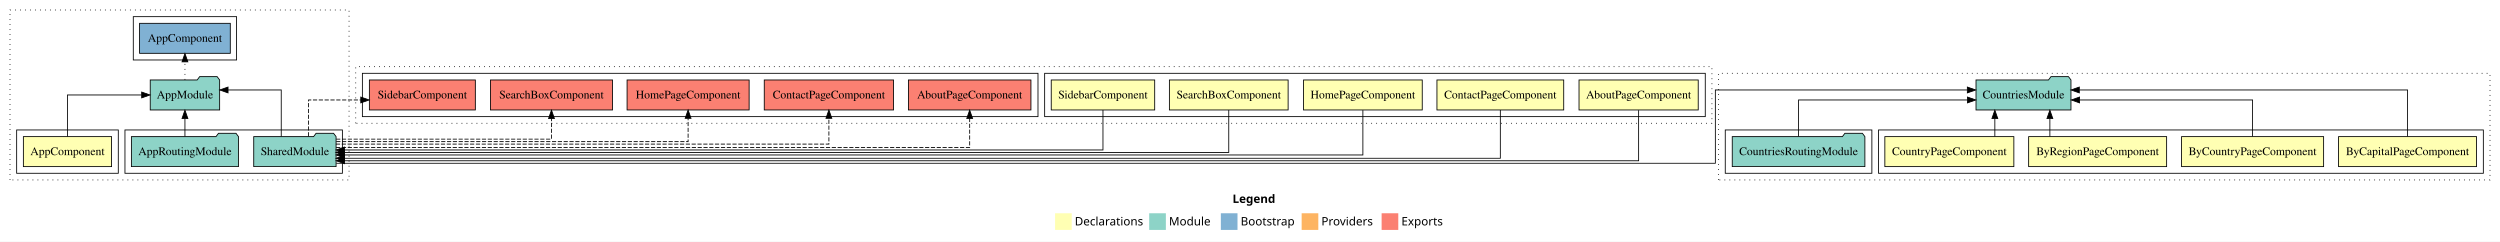
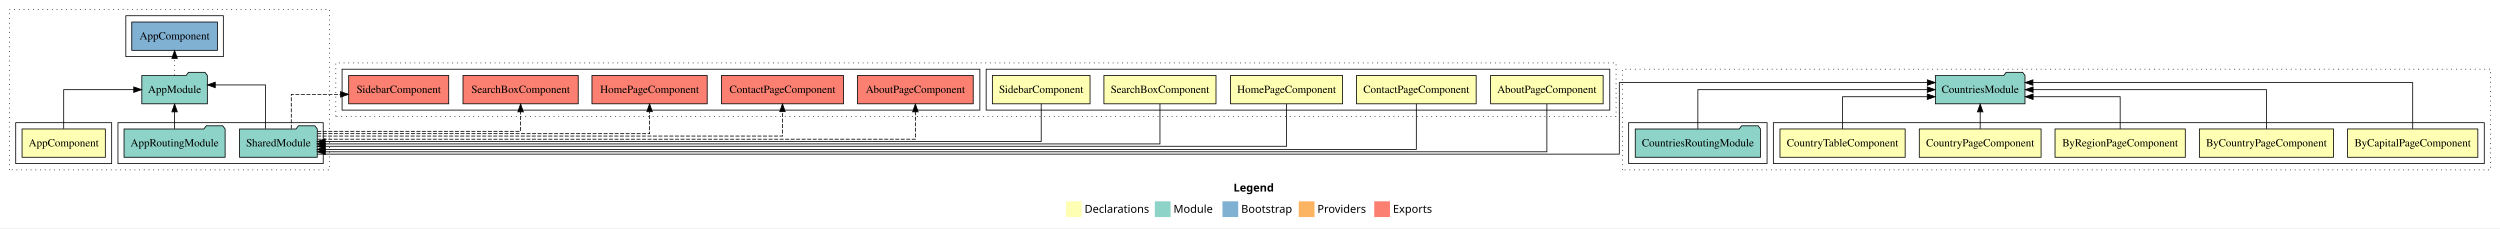
- <svg xmlns="http://www.w3.org/2000/svg" width="3001pt" height="290pt" viewBox="0.00 0.00 3001.00 290.00">
+ <svg xmlns="http://www.w3.org/2000/svg" width="3179pt" height="290pt" viewBox="0.00 0.00 3179.00 290.00">
  <g id="graph0" class="graph" transform="scale(1 1) rotate(0) translate(4 286)">
-     <polygon fill="white" stroke="transparent" points="-4,4 -4,-286 2997,-286 2997,4 -4,4" />
-     <text text-anchor="start" x="1475.51" y="-42.4" font-family="Times-12" font-weight="bold" font-size="14.00">Legend</text>
-     <polygon fill="#ffffb3" stroke="transparent" points="1262.5,-10 1262.5,-30 1282.5,-30 1282.5,-10 1262.5,-10" />
-     <text text-anchor="start" x="1286.13" y="-15.4" font-family="Times-12" font-size="14.00">  Declarations</text>
-     <polygon fill="#8dd3c7" stroke="transparent" points="1375.5,-10 1375.5,-30 1395.5,-30 1395.5,-10 1375.5,-10" />
-     <text text-anchor="start" x="1399.23" y="-15.4" font-family="Times-12" font-size="14.00">  Module</text>
-     <polygon fill="#80b1d3" stroke="transparent" points="1461.5,-10 1461.5,-30 1481.5,-30 1481.5,-10 1461.5,-10" />
-     <text text-anchor="start" x="1485.28" y="-15.4" font-family="Times-12" font-size="14.00">  Bootstrap</text>
-     <polygon fill="#fdb462" stroke="transparent" points="1558.5,-10 1558.5,-30 1578.5,-30 1578.5,-10 1558.5,-10" />
-     <text text-anchor="start" x="1582.17" y="-15.4" font-family="Times-12" font-size="14.00">  Providers</text>
-     <polygon fill="#fb8072" stroke="transparent" points="1654.5,-10 1654.5,-30 1674.5,-30 1674.5,-10 1654.5,-10" />
-     <text text-anchor="start" x="1678.23" y="-15.4" font-family="Times-12" font-size="14.00">  Exports</text>
+     <polygon fill="white" stroke="transparent" points="-4,4 -4,-286 3175,-286 3175,4 -4,4" />
+     <text text-anchor="start" x="1564.51" y="-42.4" font-family="Times-12" font-weight="bold" font-size="14.00">Legend</text>
+     <polygon fill="#ffffb3" stroke="transparent" points="1351.5,-10 1351.5,-30 1371.5,-30 1371.5,-10 1351.5,-10" />
+     <text text-anchor="start" x="1375.13" y="-15.4" font-family="Times-12" font-size="14.00">  Declarations</text>
+     <polygon fill="#8dd3c7" stroke="transparent" points="1464.5,-10 1464.5,-30 1484.5,-30 1484.5,-10 1464.5,-10" />
+     <text text-anchor="start" x="1488.23" y="-15.4" font-family="Times-12" font-size="14.00">  Module</text>
+     <polygon fill="#80b1d3" stroke="transparent" points="1550.5,-10 1550.5,-30 1570.5,-30 1570.5,-10 1550.5,-10" />
+     <text text-anchor="start" x="1574.28" y="-15.4" font-family="Times-12" font-size="14.00">  Bootstrap</text>
+     <polygon fill="#fdb462" stroke="transparent" points="1647.5,-10 1647.5,-30 1667.5,-30 1667.5,-10 1647.5,-10" />
+     <text text-anchor="start" x="1671.17" y="-15.4" font-family="Times-12" font-size="14.00">  Providers</text>
+     <polygon fill="#fb8072" stroke="transparent" points="1743.5,-10 1743.5,-30 1763.5,-30 1763.5,-10 1743.5,-10" />
+     <text text-anchor="start" x="1767.23" y="-15.4" font-family="Times-12" font-size="14.00">  Exports</text>
    <g id="clust1" class="cluster">
      <polygon fill="none" stroke="black" stroke-dasharray="1,5" points="8,-70 8,-274 415,-274 415,-70 8,-70" />
    </g>
    <g id="clust2" class="cluster">
      <polygon fill="none" stroke="black" points="16,-78 16,-130 138,-130 138,-78 16,-78" />
    </g>
    <g id="clust4" class="cluster">
      <polygon fill="none" stroke="black" points="146,-78 146,-130 407,-130 407,-78 146,-78" />
    </g>
    <g id="clust6" class="cluster">
      <polygon fill="none" stroke="black" points="156,-214 156,-266 280,-266 280,-214 156,-214" />
    </g>
    <g id="clust14" class="cluster">
-       <polygon fill="none" stroke="black" stroke-dasharray="1,5" points="2059,-70 2059,-198 2985,-198 2985,-70 2059,-70" />
+       <polygon fill="none" stroke="black" stroke-dasharray="1,5" points="2059,-70 2059,-198 3163,-198 3163,-70 2059,-70" />
    </g>
    <g id="clust15" class="cluster">
-       <polygon fill="none" stroke="black" points="2251,-78 2251,-130 2977,-130 2977,-78 2251,-78" />
-     </g>
-     <g id="clust20" class="cluster">
+       <polygon fill="none" stroke="black" points="2251,-78 2251,-130 3155,-130 3155,-78 2251,-78" />
+     </g>
+     <g id="clust21" class="cluster">
      <polygon fill="none" stroke="black" points="2067,-78 2067,-130 2243,-130 2243,-78 2067,-78" />
    </g>
-     <g id="clust30" class="cluster">
+     <g id="clust31" class="cluster">
      <polygon fill="none" stroke="black" stroke-dasharray="1,5" points="423,-138 423,-206 2051,-206 2051,-138 423,-138" />
    </g>
-     <g id="clust31" class="cluster">
+     <g id="clust32" class="cluster">
      <polygon fill="none" stroke="black" points="1250,-146 1250,-198 2043,-198 2043,-146 1250,-146" />
    </g>
-     <g id="clust38" class="cluster">
+     <g id="clust39" class="cluster">
      <polygon fill="none" stroke="black" points="431,-146 431,-198 1242,-198 1242,-146 431,-146" />
    </g>
    <g id="node1" class="node">
      <polygon fill="#ffffb3" stroke="black" points="129.94,-122 24.06,-122 24.06,-86 129.94,-86 129.94,-122" />
      <text text-anchor="middle" x="77" y="-99.8" font-family="Times,serif" font-size="14.00">AppComponent</text>
    </g>
    <g id="node2" class="node">
      <polygon fill="#8dd3c7" stroke="black" points="259.66,-190 256.66,-194 235.66,-194 232.66,-190 176.34,-190 176.34,-154 259.66,-154 259.66,-190" />
      <text text-anchor="middle" x="218" y="-167.8" font-family="Times,serif" font-size="14.00">AppModule</text>
    </g>
    <g id="edge1" class="edge">
      <path fill="none" stroke="black" d="M77,-122.22C77,-142.37 77,-172 77,-172 77,-172 166.08,-172 166.08,-172" />
      <polygon fill="black" stroke="black" points="166.08,-175.5 176.08,-172 166.08,-168.5 166.08,-175.5" />
    </g>
    <g id="node5" class="node">
      <polygon fill="#80b1d3" stroke="black" points="272.44,-258 163.56,-258 163.56,-222 272.44,-222 272.44,-258" />
      <text text-anchor="middle" x="218" y="-235.8" font-family="Times,serif" font-size="14.00">AppComponent </text>
    </g>
    <g id="edge4" class="edge">
      <path fill="none" stroke="black" stroke-dasharray="1,5" d="M218,-190.22C218,-190.22 218,-211.73 218,-211.73" />
      <polygon fill="black" stroke="black" points="214.5,-211.73 218,-221.73 221.5,-211.73 214.5,-211.73" />
    </g>
    <g id="node3" class="node">
      <polygon fill="#8dd3c7" stroke="black" points="282.27,-122 279.27,-126 258.27,-126 255.27,-122 153.73,-122 153.73,-86 282.27,-86 282.27,-122" />
      <text text-anchor="middle" x="218" y="-99.8" font-family="Times,serif" font-size="14.00">AppRoutingModule</text>
    </g>
    <g id="edge2" class="edge">
      <path fill="none" stroke="black" d="M218,-122.22C218,-122.22 218,-143.73 218,-143.73" />
      <polygon fill="black" stroke="black" points="214.5,-143.73 218,-153.73 221.5,-143.73 214.5,-143.73" />
    </g>
    <g id="node4" class="node">
      <polygon fill="#8dd3c7" stroke="black" points="399.42,-122 396.42,-126 375.42,-126 372.42,-122 300.58,-122 300.58,-86 399.42,-86 399.42,-122" />
      <text text-anchor="middle" x="350" y="-99.8" font-family="Times,serif" font-size="14.00">SharedModule</text>
    </g>
    <g id="edge3" class="edge">
      <path fill="none" stroke="black" d="M333.6,-122.29C333.6,-144.21 333.6,-178 333.6,-178 333.6,-178 269.73,-178 269.73,-178" />
      <polygon fill="black" stroke="black" points="269.73,-174.5 259.73,-178 269.73,-181.5 269.73,-174.5" />
    </g>
-     <g id="node10" class="node">
-       <polygon fill="#8dd3c7" stroke="black" points="2481.99,-190 2478.99,-194 2457.99,-194 2454.99,-190 2368.01,-190 2368.01,-154 2481.99,-154 2481.99,-190" />
-       <text text-anchor="middle" x="2425" y="-167.8" font-family="Times,serif" font-size="14.00">CountriesModule</text>
-     </g>
-     <g id="edge10" class="edge">
-       <path fill="none" stroke="black" d="M399.65,-90C680.26,-90 2055.11,-90 2055.11,-90 2055.11,-90 2055.11,-178 2055.11,-178 2055.11,-178 2357.61,-178 2357.61,-178" />
-       <polygon fill="black" stroke="black" points="2357.61,-181.5 2367.61,-178 2357.61,-174.5 2357.61,-181.5" />
-     </g>
-     <g id="node17" class="node">
+     <g id="node11" class="node">
+       <polygon fill="#8dd3c7" stroke="black" points="2570.99,-190 2567.99,-194 2546.99,-194 2543.99,-190 2457.01,-190 2457.01,-154 2570.99,-154 2570.99,-190" />
+       <text text-anchor="middle" x="2514" y="-167.8" font-family="Times,serif" font-size="14.00">CountriesModule</text>
+     </g>
+     <g id="edge11" class="edge">
+       <path fill="none" stroke="black" d="M399.65,-90C680.26,-90 2055.11,-90 2055.11,-90 2055.11,-90 2055.11,-181 2055.11,-181 2055.11,-181 2446.81,-181 2446.81,-181" />
+       <polygon fill="black" stroke="black" points="2446.81,-184.5 2456.81,-181 2446.81,-177.5 2446.81,-184.5" />
+     </g>
+     <g id="node18" class="node">
      <polygon fill="#fb8072" stroke="black" points="1233.54,-190 1086.46,-190 1086.46,-154 1233.54,-154 1233.54,-190" />
      <text text-anchor="middle" x="1160" y="-167.8" font-family="Times,serif" font-size="14.00">AboutPageComponent </text>
    </g>
-     <g id="edge16" class="edge">
+     <g id="edge17" class="edge">
      <path fill="none" stroke="black" stroke-dasharray="5,2" d="M399.45,-109C575.31,-109 1160,-109 1160,-109 1160,-109 1160,-143.78 1160,-143.78" />
      <polygon fill="black" stroke="black" points="1156.5,-143.78 1160,-153.78 1163.5,-143.78 1156.5,-143.78" />
    </g>
-     <g id="node18" class="node">
+     <g id="node19" class="node">
      <polygon fill="#fb8072" stroke="black" points="1068.59,-190 913.41,-190 913.41,-154 1068.59,-154 1068.59,-190" />
      <text text-anchor="middle" x="991" y="-167.8" font-family="Times,serif" font-size="14.00">ContactPageComponent </text>
    </g>
-     <g id="edge17" class="edge">
+     <g id="edge18" class="edge">
      <path fill="none" stroke="black" stroke-dasharray="5,2" d="M399.23,-113C549.33,-113 991,-113 991,-113 991,-113 991,-143.98 991,-143.98" />
      <polygon fill="black" stroke="black" points="987.5,-143.98 991,-153.98 994.5,-143.98 987.5,-143.98" />
    </g>
-     <g id="node19" class="node">
+     <g id="node20" class="node">
      <polygon fill="#fb8072" stroke="black" points="895.26,-190 748.74,-190 748.74,-154 895.26,-154 895.26,-190" />
      <text text-anchor="middle" x="822" y="-167.8" font-family="Times,serif" font-size="14.00">HomePageComponent </text>
    </g>
-     <g id="edge18" class="edge">
+     <g id="edge19" class="edge">
      <path fill="none" stroke="black" stroke-dasharray="5,2" d="M399.62,-116C520.8,-116 822,-116 822,-116 822,-116 822,-143.97 822,-143.97" />
      <polygon fill="black" stroke="black" points="818.5,-143.97 822,-153.97 825.5,-143.97 818.5,-143.97" />
    </g>
-     <g id="node20" class="node">
+     <g id="node21" class="node">
      <polygon fill="#fb8072" stroke="black" points="731.26,-190 584.74,-190 584.74,-154 731.26,-154 731.26,-190" />
      <text text-anchor="middle" x="658" y="-167.8" font-family="Times,serif" font-size="14.00">SearchBoxComponent </text>
    </g>
-     <g id="edge19" class="edge">
+     <g id="edge20" class="edge">
      <path fill="none" stroke="black" stroke-dasharray="5,2" d="M399.49,-119C486.55,-119 658,-119 658,-119 658,-119 658,-143.76 658,-143.76" />
      <polygon fill="black" stroke="black" points="654.5,-143.76 658,-153.76 661.5,-143.76 654.5,-143.76" />
    </g>
-     <g id="node21" class="node">
+     <g id="node22" class="node">
      <polygon fill="#fb8072" stroke="black" points="566.6,-190 439.4,-190 439.4,-154 566.6,-154 566.6,-190" />
      <text text-anchor="middle" x="503" y="-167.8" font-family="Times,serif" font-size="14.00">SidebarComponent </text>
    </g>
-     <g id="edge20" class="edge">
+     <g id="edge21" class="edge">
      <path fill="none" stroke="black" stroke-dasharray="5,2" d="M366.4,-122.27C366.4,-140.56 366.4,-166 366.4,-166 366.4,-166 429.1,-166 429.1,-166" />
      <polygon fill="black" stroke="black" points="429.1,-169.5 439.1,-166 429.1,-162.5 429.1,-169.5" />
    </g>
    <g id="node6" class="node">
-       <polygon fill="#ffffb3" stroke="black" points="2968.82,-122 2803.18,-122 2803.18,-86 2968.82,-86 2968.82,-122" />
-       <text text-anchor="middle" x="2886" y="-99.8" font-family="Times,serif" font-size="14.00">ByCapitalPageComponent</text>
+       <polygon fill="#ffffb3" stroke="black" points="3146.82,-122 2981.18,-122 2981.18,-86 3146.82,-86 3146.82,-122" />
+       <text text-anchor="middle" x="3064" y="-99.8" font-family="Times,serif" font-size="14.00">ByCapitalPageComponent</text>
    </g>
    <g id="edge5" class="edge">
-       <path fill="none" stroke="black" d="M2886,-122.29C2886,-144.21 2886,-178 2886,-178 2886,-178 2491.99,-178 2491.99,-178" />
-       <polygon fill="black" stroke="black" points="2491.99,-174.5 2481.99,-178 2491.99,-181.5 2491.99,-174.5" />
+       <path fill="none" stroke="black" d="M3064,-122.25C3064,-145.02 3064,-181 3064,-181 3064,-181 2581.05,-181 2581.05,-181" />
+       <polygon fill="black" stroke="black" points="2581.05,-177.5 2571.05,-181 2581.05,-184.5 2581.05,-177.5" />
    </g>
    <g id="node7" class="node">
-       <polygon fill="#ffffb3" stroke="black" points="2785.27,-122 2614.73,-122 2614.73,-86 2785.27,-86 2785.27,-122" />
-       <text text-anchor="middle" x="2700" y="-99.8" font-family="Times,serif" font-size="14.00">ByCountryPageComponent</text>
+       <polygon fill="#ffffb3" stroke="black" points="2963.27,-122 2792.73,-122 2792.73,-86 2963.27,-86 2963.27,-122" />
+       <text text-anchor="middle" x="2878" y="-99.8" font-family="Times,serif" font-size="14.00">ByCountryPageComponent</text>
    </g>
    <g id="edge6" class="edge">
-       <path fill="none" stroke="black" d="M2700,-122.27C2700,-140.56 2700,-166 2700,-166 2700,-166 2492.31,-166 2492.31,-166" />
-       <polygon fill="black" stroke="black" points="2492.31,-162.5 2482.31,-166 2492.31,-169.5 2492.31,-162.5" />
+       <path fill="none" stroke="black" d="M2878,-122.22C2878,-142.37 2878,-172 2878,-172 2878,-172 2581.28,-172 2581.28,-172" />
+       <polygon fill="black" stroke="black" points="2581.28,-168.5 2571.28,-172 2581.28,-175.5 2581.28,-168.5" />
    </g>
    <g id="node8" class="node">
-       <polygon fill="#ffffb3" stroke="black" points="2596.82,-122 2431.18,-122 2431.18,-86 2596.82,-86 2596.82,-122" />
-       <text text-anchor="middle" x="2514" y="-99.8" font-family="Times,serif" font-size="14.00">ByRegionPageComponent</text>
+       <polygon fill="#ffffb3" stroke="black" points="2774.82,-122 2609.18,-122 2609.18,-86 2774.82,-86 2774.82,-122" />
+       <text text-anchor="middle" x="2692" y="-99.8" font-family="Times,serif" font-size="14.00">ByRegionPageComponent</text>
    </g>
    <g id="edge7" class="edge">
-       <path fill="none" stroke="black" d="M2456.67,-122.22C2456.67,-122.22 2456.67,-143.73 2456.67,-143.73" />
-       <polygon fill="black" stroke="black" points="2453.17,-143.73 2456.67,-153.73 2460.17,-143.73 2453.17,-143.73" />
+       <path fill="none" stroke="black" d="M2692,-122.02C2692,-139.37 2692,-163 2692,-163 2692,-163 2581.3,-163 2581.3,-163" />
+       <polygon fill="black" stroke="black" points="2581.3,-159.5 2571.3,-163 2581.3,-166.5 2581.3,-159.5" />
    </g>
    <g id="node9" class="node">
-       <polygon fill="#ffffb3" stroke="black" points="2413.43,-122 2258.57,-122 2258.57,-86 2413.43,-86 2413.43,-122" />
-       <text text-anchor="middle" x="2336" y="-99.8" font-family="Times,serif" font-size="14.00">CountryPageComponent</text>
+       <polygon fill="#ffffb3" stroke="black" points="2591.43,-122 2436.57,-122 2436.57,-86 2591.43,-86 2591.43,-122" />
+       <text text-anchor="middle" x="2514" y="-99.8" font-family="Times,serif" font-size="14.00">CountryPageComponent</text>
    </g>
    <g id="edge8" class="edge">
-       <path fill="none" stroke="black" d="M2390.61,-122.22C2390.61,-122.22 2390.61,-143.73 2390.61,-143.73" />
-       <polygon fill="black" stroke="black" points="2387.11,-143.73 2390.61,-153.73 2394.11,-143.73 2387.11,-143.73" />
-     </g>
-     <g id="node11" class="node">
+       <path fill="none" stroke="black" d="M2514,-122.22C2514,-122.22 2514,-143.73 2514,-143.73" />
+       <polygon fill="black" stroke="black" points="2510.5,-143.73 2514,-153.73 2517.5,-143.73 2510.5,-143.73" />
+     </g>
+     <g id="node10" class="node">
+       <polygon fill="#ffffb3" stroke="black" points="2418.59,-122 2259.41,-122 2259.41,-86 2418.59,-86 2418.59,-122" />
+       <text text-anchor="middle" x="2339" y="-99.8" font-family="Times,serif" font-size="14.00">CountryTableComponent</text>
+     </g>
+     <g id="edge9" class="edge">
+       <path fill="none" stroke="black" d="M2339,-122.02C2339,-139.37 2339,-163 2339,-163 2339,-163 2446.7,-163 2446.7,-163" />
+       <polygon fill="black" stroke="black" points="2446.7,-166.5 2456.7,-163 2446.7,-159.5 2446.7,-166.5" />
+     </g>
+     <g id="node12" class="node">
      <polygon fill="#8dd3c7" stroke="black" points="2234.61,-122 2231.61,-126 2210.61,-126 2207.61,-122 2075.39,-122 2075.39,-86 2234.61,-86 2234.61,-122" />
      <text text-anchor="middle" x="2155" y="-99.8" font-family="Times,serif" font-size="14.00">CountriesRoutingModule</text>
    </g>
-     <g id="edge9" class="edge">
-       <path fill="none" stroke="black" d="M2155,-122.27C2155,-140.56 2155,-166 2155,-166 2155,-166 2357.74,-166 2357.74,-166" />
-       <polygon fill="black" stroke="black" points="2357.74,-169.5 2367.74,-166 2357.74,-162.5 2357.74,-169.5" />
-     </g>
-     <g id="node12" class="node">
+     <g id="edge10" class="edge">
+       <path fill="none" stroke="black" d="M2155,-122.22C2155,-142.37 2155,-172 2155,-172 2155,-172 2446.72,-172 2446.72,-172" />
+       <polygon fill="black" stroke="black" points="2446.72,-175.5 2456.72,-172 2446.72,-168.5 2446.72,-175.5" />
+     </g>
+     <g id="node13" class="node">
      <polygon fill="#ffffb3" stroke="black" points="2034.54,-190 1891.46,-190 1891.46,-154 2034.54,-154 2034.54,-190" />
      <text text-anchor="middle" x="1963" y="-167.8" font-family="Times,serif" font-size="14.00">AboutPageComponent</text>
    </g>
-     <g id="edge11" class="edge">
+     <g id="edge12" class="edge">
      <path fill="none" stroke="black" d="M1963,-153.68C1963,-130.34 1963,-93 1963,-93 1963,-93 409.6,-93 409.6,-93" />
      <polygon fill="black" stroke="black" points="409.6,-89.5 399.6,-93 409.6,-96.5 409.6,-89.5" />
    </g>
-     <g id="node13" class="node">
+     <g id="node14" class="node">
      <polygon fill="#ffffb3" stroke="black" points="1873.09,-190 1720.91,-190 1720.91,-154 1873.09,-154 1873.09,-190" />
      <text text-anchor="middle" x="1797" y="-167.8" font-family="Times,serif" font-size="14.00">ContactPageComponent</text>
    </g>
-     <g id="edge12" class="edge">
+     <g id="edge13" class="edge">
      <path fill="none" stroke="black" d="M1797,-153.99C1797,-131.51 1797,-96 1797,-96 1797,-96 409.39,-96 409.39,-96" />
      <polygon fill="black" stroke="black" points="409.39,-92.5 399.39,-96 409.39,-99.5 409.39,-92.5" />
    </g>
-     <g id="node14" class="node">
+     <g id="node15" class="node">
      <polygon fill="#ffffb3" stroke="black" points="1703.26,-190 1560.74,-190 1560.74,-154 1703.26,-154 1703.26,-190" />
      <text text-anchor="middle" x="1632" y="-167.8" font-family="Times,serif" font-size="14.00">HomePageComponent</text>
    </g>
-     <g id="edge13" class="edge">
+     <g id="edge14" class="edge">
      <path fill="none" stroke="black" d="M1632,-153.83C1632,-132.5 1632,-100 1632,-100 1632,-100 409.47,-100 409.47,-100" />
      <polygon fill="black" stroke="black" points="409.47,-96.5 399.47,-100 409.47,-103.5 409.47,-96.5" />
    </g>
-     <g id="node15" class="node">
+     <g id="node16" class="node">
      <polygon fill="#ffffb3" stroke="black" points="1542.26,-190 1399.74,-190 1399.74,-154 1542.26,-154 1542.26,-190" />
      <text text-anchor="middle" x="1471" y="-167.8" font-family="Times,serif" font-size="14.00">SearchBoxComponent</text>
    </g>
-     <g id="edge14" class="edge">
+     <g id="edge15" class="edge">
      <path fill="none" stroke="black" d="M1471,-153.87C1471,-133.43 1471,-103 1471,-103 1471,-103 409.25,-103 409.25,-103" />
      <polygon fill="black" stroke="black" points="409.25,-99.5 399.25,-103 409.25,-106.5 409.25,-99.5" />
    </g>
-     <g id="node16" class="node">
+     <g id="node17" class="node">
      <polygon fill="#ffffb3" stroke="black" points="1382.1,-190 1257.9,-190 1257.9,-154 1382.1,-154 1382.1,-190" />
      <text text-anchor="middle" x="1320" y="-167.8" font-family="Times,serif" font-size="14.00">SidebarComponent</text>
    </g>
-     <g id="edge15" class="edge">
+     <g id="edge16" class="edge">
      <path fill="none" stroke="black" d="M1320,-153.97C1320,-134.42 1320,-106 1320,-106 1320,-106 409.44,-106 409.44,-106" />
      <polygon fill="black" stroke="black" points="409.44,-102.5 399.44,-106 409.44,-109.5 409.44,-102.5" />
    </g>
  </g>
</svg>
